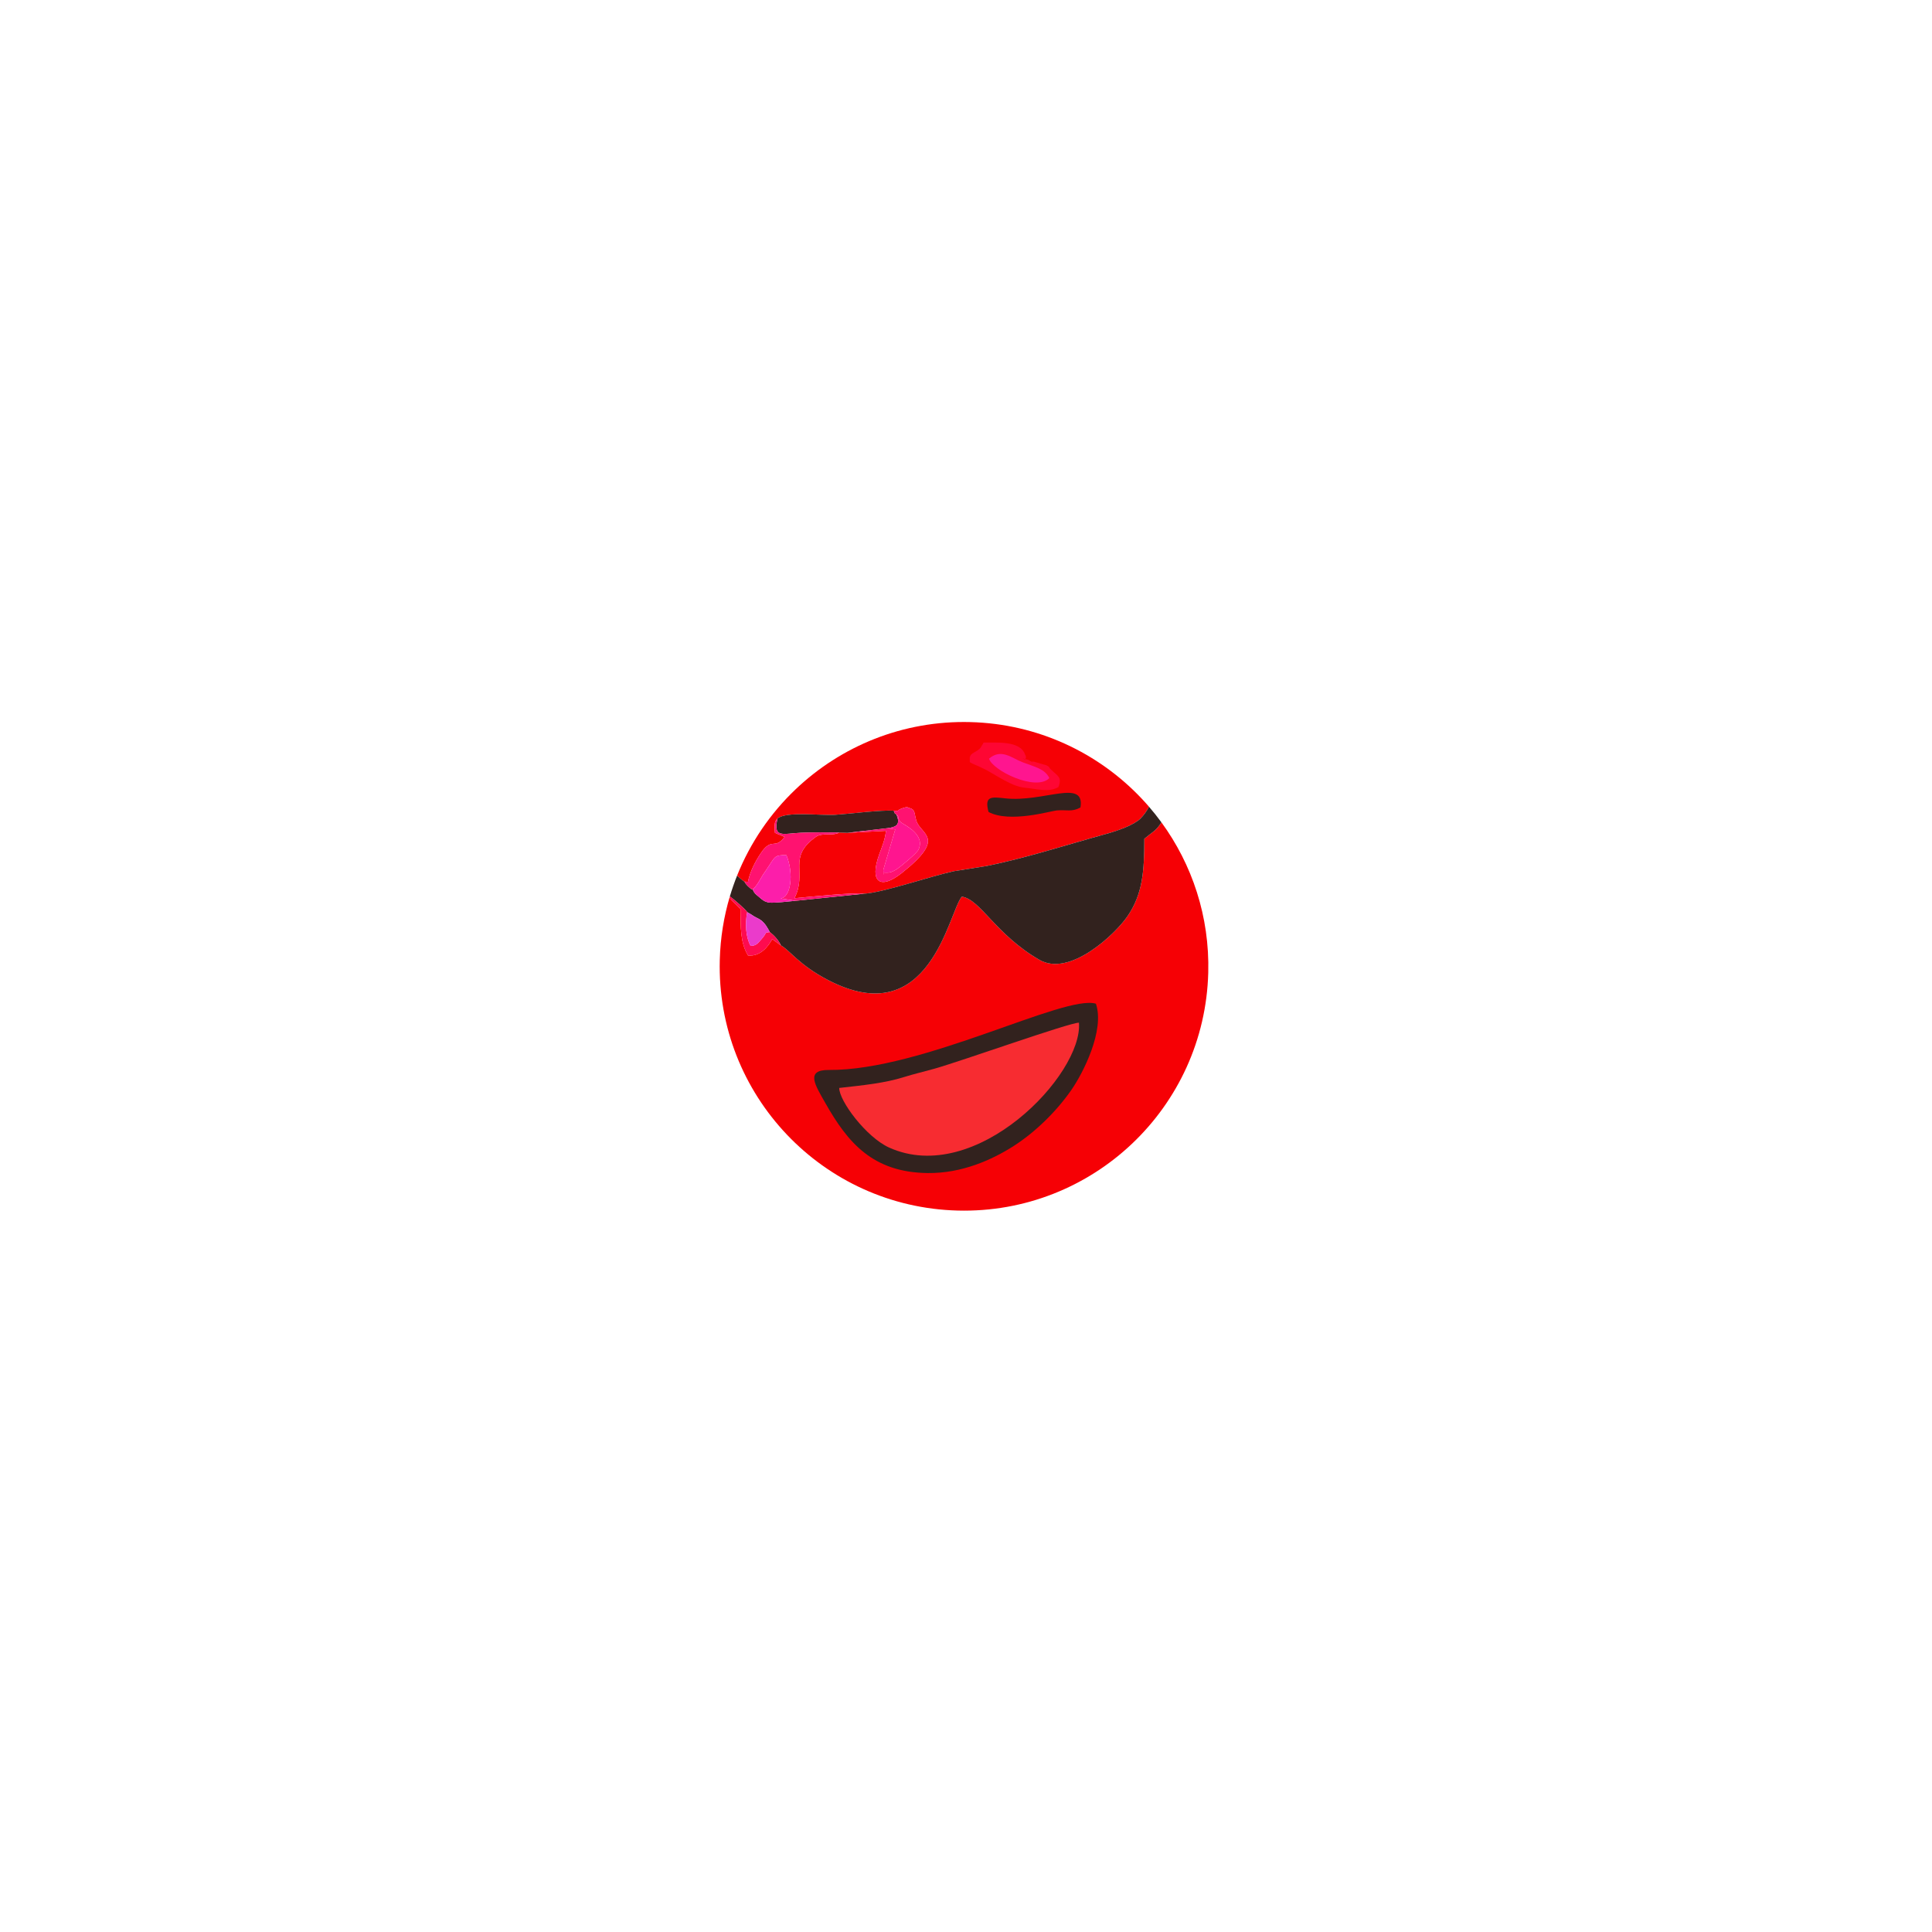
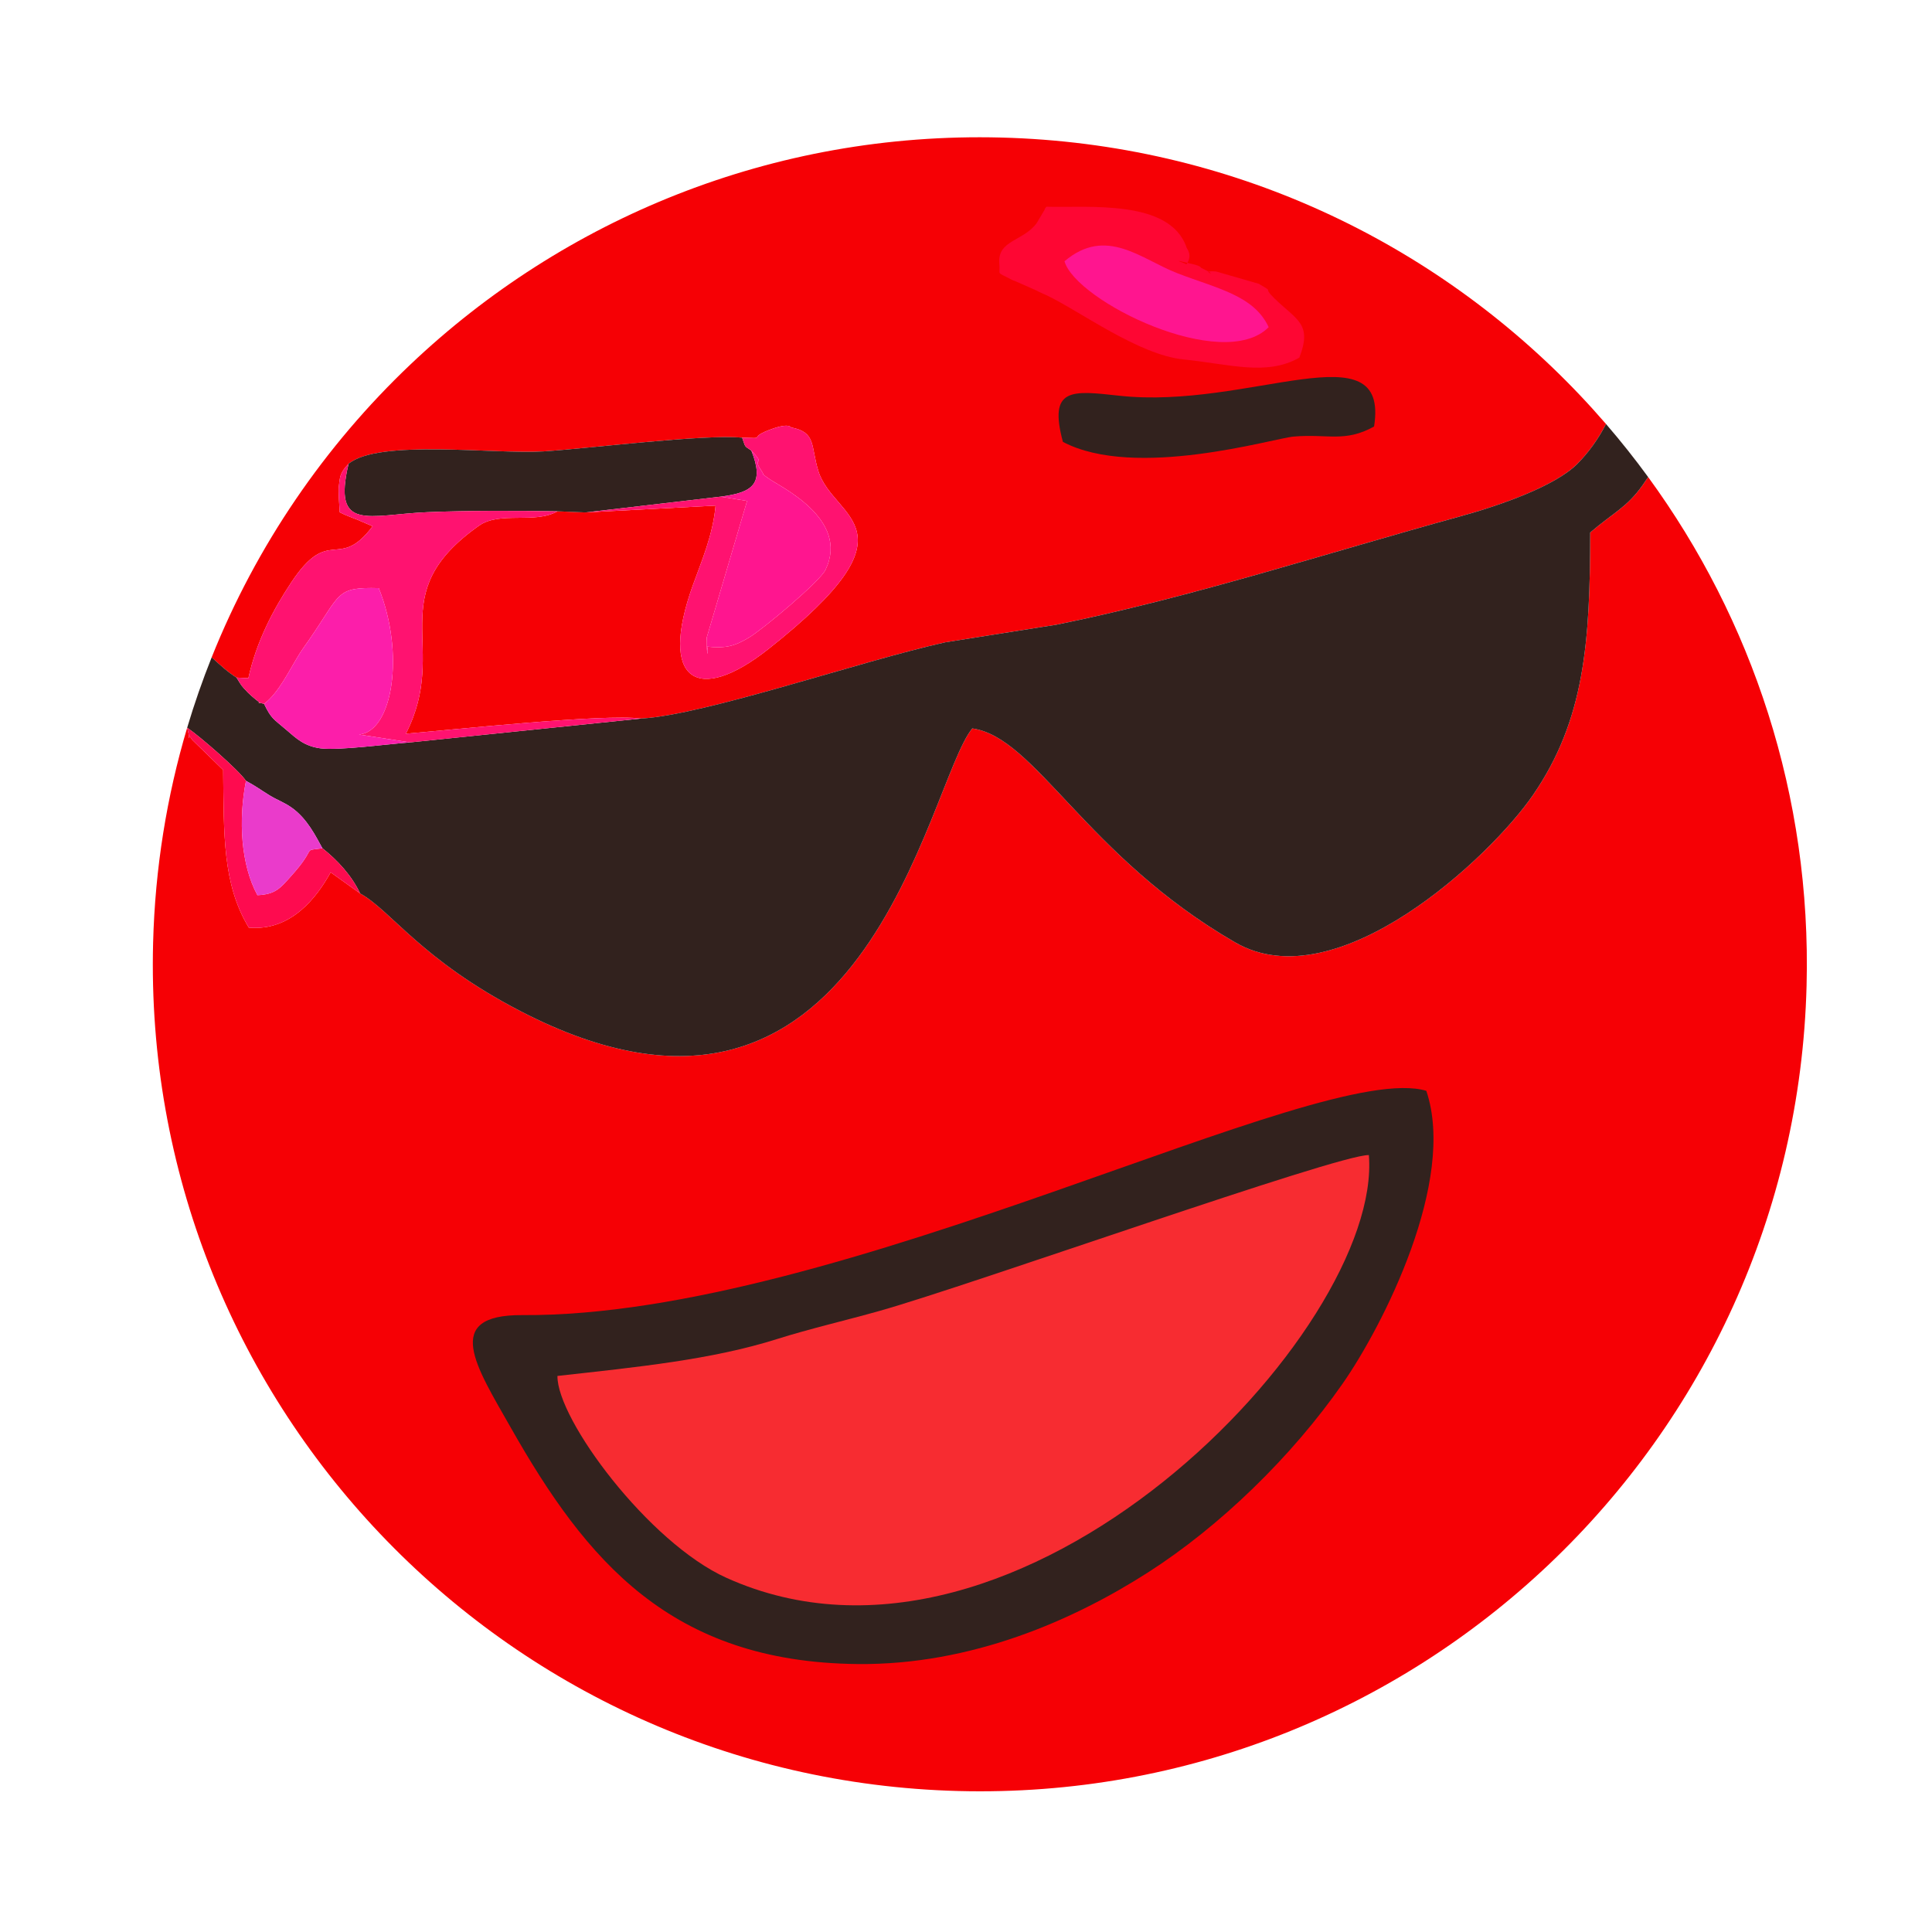
<svg xmlns="http://www.w3.org/2000/svg" xml:space="preserve" width="169.333mm" height="169.333mm" version="1.1" style="shape-rendering:geometricPrecision; text-rendering:geometricPrecision; image-rendering:optimizeQuality; fill-rule:evenodd; clip-rule:evenodd" viewBox="0 0 16933.32 16933.32">
  <defs>
    <style type="text/css">
   
    .fil9 {fill:none}
    .fil1 {fill:#32221E}
    .fil8 {fill:#EA3BCB}
    .fil0 {fill:#F60005}
    .fil2 {fill:#F72C31}
    .fil5 {fill:#FC1EAA}
    .fil3 {fill:#FE0633}
    .fil7 {fill:#FE0B4F}
    .fil4 {fill:#FF1270}
    .fil6 {fill:#FF158F}
   
  </style>
  </defs>
  <g id="Layer_x0020_1">
-     <g id="_1860114089808">
-       <path class="fil0" d="M6844.59 8286.07l-76.23 -54.67c-35.93,64.98 -102.25,152.76 -211.91,143.19 -68.84,-113.14 -64.37,-243.7 -66.48,-408.29l-79.91 -77.71c-21.37,-33.37 2.03,27.03 -13.32,-31.39 -52.65,176.9 -83.13,363.56 -88.14,556.88 -15.31,591.15 210.47,1132.58 587.73,1529.95 377.32,397.34 906.33,650.83 1497.49,666.14 591.16,15.31 1132.59,-210.46 1529.96,-587.73 397.33,-377.32 650.83,-906.33 666.14,-1497.49 12.72,-491.44 -141.19,-948.51 -410.21,-1317.02 -4.33,6.55 -9.15,13.62 -14.57,21.28 -40.99,57.92 -75.81,70.82 -135.51,122.38 -0.18,283.66 -14.24,485.11 -148.47,680.23 -109.34,158.92 -506.3,533.66 -770.65,381.09 -386.55,-223.11 -517.56,-531.7 -680.88,-554.06 -118.02,144.23 -279.06,1194.4 -1171.16,731.31 -256.11,-132.94 -334.37,-260.54 -413.88,-304.09z" />
-       <path class="fil0" d="M6460.25 7674.68c21,19.28 42.43,38.98 64.37,52.53l30.63 1.57c20.86,-95.39 64.49,-178.01 111.4,-248.54 99.25,-149.17 121.34,-26.98 210.31,-144.87l-39.2 -16.89c-19.95,-8.18 -27.15,-9.79 -45.86,-19.25 -0.9,-18.53 -4.61,-54.22 -1.88,-71.56 2.86,-18.18 0.68,-29.47 24.7,-53.98 77.25,-64.72 378.63,-24.22 504.99,-32.2 119.37,-7.56 412.98,-44.88 514.14,-35.53 66.02,2.18 13.62,1.97 67.67,-19.07 54.18,-21.09 57.87,-7.74 59.32,-7.46 65.52,12.85 50.06,47.71 70.42,113.25 39.24,126.37 270.39,144.52 -129.49,460.65 -183.74,145.25 -284.82,83.09 -195.69,-165.09 23.13,-64.38 51.66,-128.85 58.96,-206.35l-336.48 17.66 -72.95 -2.93c-58.66,33.55 -148.91,-0.99 -203.03,37.17 -255.65,180.24 -73.74,312.71 -189.46,538.68 128.65,-10.85 510.05,-51.77 609.39,-39.27 165.61,-9.43 566.4,-148.39 787.08,-197.36l288.5 -45.71c347.22,-70.25 698.68,-185.13 1045.13,-280.42 106.37,-29.25 247.23,-79.14 303.87,-136.7 28.23,-28.68 53.66,-63.66 73.52,-102.43 -22.21,-25.73 -45.03,-50.94 -68.43,-75.59 -377.31,-397.33 -906.33,-650.83 -1497.49,-666.14 -591.15,-15.31 -1132.58,210.47 -1529.95,587.74 -221.79,210.62 -398.74,468.51 -514.49,758.09z" />
-       <path class="fil1" d="M7572.51 7833.2l-598.39 61.78c-54.58,3.98 -186.65,21.69 -232.63,15.34 -41.41,-5.72 -61.56,-25.12 -87.53,-47.44 -34.49,-29.65 -38.67,-28.15 -57.98,-67.56 -33.34,-10.16 6.16,8.49 -21.69,-11.4 -3.74,-2.66 -17.91,-15.54 -19.8,-17.54 -19.97,-20.95 -15.8,-16.86 -29.87,-39.17 -21.94,-13.55 -43.37,-33.25 -64.37,-52.53 -23.77,59.48 -44.97,120.27 -63.44,182.29 31.69,21.17 133.79,110.03 152.25,137.56 28.08,15.24 34.95,21.47 60.6,37.28 20.49,12.62 38.31,18.2 58.39,32.56 40.18,28.76 61.76,73.86 78.98,104.76 38.57,30.17 76.24,71.16 97.56,116.94 79.51,43.55 157.77,171.15 413.88,304.09 892.1,463.09 1053.14,-587.08 1171.16,-731.31 163.32,22.36 294.33,330.95 680.88,554.06 264.35,152.57 661.31,-222.17 770.65,-381.09 134.23,-195.12 148.29,-396.57 148.47,-680.23 59.7,-51.56 94.52,-64.46 135.51,-122.38 5.42,-7.66 10.24,-14.73 14.57,-21.28 -34.51,-47.28 -70.91,-93.1 -109.1,-137.35 -19.86,38.77 -45.29,73.75 -73.52,102.43 -56.64,57.56 -197.5,107.45 -303.87,136.7 -346.45,95.29 -697.91,210.17 -1045.13,280.42l-288.5 45.71c-220.68,48.97 -621.47,187.93 -787.08,197.36z" />
-       <path class="fil1" d="M9605.3 8797.16c-277.72,-83.35 -1515.89,586.3 -2340.65,580.74 -209.51,-1.4 -119.22,133.87 -30.08,291.08 195.42,344.61 413.85,606.99 896.88,612.39 296.86,3.32 561.34,-114.39 752.93,-237.02 185.91,-118.98 372.04,-299.09 505,-490.14 103.02,-148.06 294.85,-523.16 215.92,-757.05z" />
-       <path class="fil2" d="M7355.54 9535.41c-1.37,111.97 235.67,431.68 437.59,522.73 761.78,343.43 1700.27,-642.37 1663.41,-1094.64 -80.52,-1.71 -1027.1,335.86 -1266.94,403.5 -85.48,24.1 -182.45,46.65 -264.22,72.51 -170.92,54.07 -362.93,72.9 -569.84,95.9z" />
-       <path class="fil3" d="M9276.58 6898.67c33.78,-87.48 -6.13,-96.77 -63.74,-152.58 -35.79,-34.68 3.55,-12.27 -41.35,-38.57l-110.08 -31.76c-51.53,-4.73 20.11,19.13 -39.39,-9.73 -1.56,-0.75 0.55,-4.05 -20.6,-9.24 -74.19,-18.15 -15.36,-1.7 -17.5,0.67 17.01,-23.43 2.06,-39.61 0.66,-43.74 -42.93,-126.54 -256.65,-102.39 -362.99,-105.7 -1.8,2.56 -4.06,3.88 -4.77,8.09l-20.59 34.56c-34.97,47.36 -102.04,43.61 -96.46,104.48 3.03,33.1 -10.95,18.88 33.32,42.54 1.84,1 5.69,2.02 7.56,2.84l52.87 23.34c2.8,1.38 6.25,3.16 9.15,4.55 2.94,1.42 6.44,3.02 9.43,4.43 2.98,1.41 6.55,2.78 9.51,4.17 86.22,40.84 238.36,154.59 355.13,166.38 119.09,12.03 215.25,43.67 299.84,-4.73z" />
-       <path class="fil1" d="M6814.72 7173.69c-42.55,177.98 52.2,131.47 203.62,125.23 108.46,-4.48 228.01,-3.92 337.27,-2.3l72.95 2.93 349.38 -40.85c83.42,-10.53 114.23,-32.99 79.73,-119.33 -20.32,-13.49 -14.3,-7.84 -23.82,-33.41 -101.16,-9.35 -394.77,27.97 -514.14,35.53 -126.36,7.98 -427.74,-32.52 -504.99,32.2z" />
-       <path class="fil4" d="M6524.62 7727.21c14.07,22.31 9.9,18.22 29.87,39.17 1.89,2 16.06,14.88 19.8,17.54 27.85,19.89 -11.65,1.24 21.69,11.4 38.46,-29.46 65.16,-87.3 91.51,-129.47 6.98,-11.19 20.19,-29.53 27.05,-39.51 81.14,-117.74 66.97,-133.67 178.35,-130.79 67.73,167.34 36.87,371.5 -51.18,379.07l132.41 20.36 598.39 -61.78c-99.34,-12.5 -480.74,28.42 -609.39,39.27 115.72,-225.97 -66.19,-358.44 189.46,-538.68 54.12,-38.16 144.37,-3.62 203.03,-37.17 -109.26,-1.62 -228.81,-2.18 -337.27,2.3 -151.42,6.24 -246.17,52.75 -203.62,-125.23 -24.02,24.51 -21.84,35.8 -24.7,53.98 -2.73,17.34 0.98,53.03 1.88,71.56 18.71,9.46 25.91,11.07 45.86,19.25l39.2 16.89c-88.97,117.89 -111.06,-4.3 -210.31,144.87 -46.91,70.53 -90.54,153.15 -111.4,248.54l-30.63 -1.57z" />
-       <path class="fil1" d="M8664.36 7116.86c187.16,98.7 545.66,-9.36 597.65,-13.77 88.8,-7.53 131.97,15.99 208,-25.98 40.89,-256.37 -323.04,-42.58 -660.2,-79.8 -122.26,-13.48 -183.53,-21.99 -145.45,119.55z" />
-       <path class="fil4" d="M7833.85 7105.96c9.52,25.57 3.5,19.92 23.82,33.41 40.74,43.01 0,13.15 24.79,50.17 14.93,22.29 -5.69,2.65 20.61,22.58 25.02,18.96 210.73,103.25 146.46,236.21 -14.59,30.18 -162.06,154.01 -199.11,175.88 -36.69,21.67 -59.54,28.04 -109.41,22.54 6.86,-5.37 1.76,53.44 1.27,-15.51 -0.01,-1.48 -0.33,-5.5 -0.35,-7.21l104.63 -354.25 -68.62 -11.08 -349.38 40.85 336.48 -17.66c-7.3,77.5 -35.83,141.97 -58.96,206.35 -89.13,248.18 11.95,310.34 195.69,165.09 399.88,-316.13 168.73,-334.28 129.49,-460.65 -20.36,-65.54 -4.9,-100.4 -70.42,-113.25 -1.45,-0.28 -5.14,-13.63 -59.32,7.46 -54.05,21.04 -1.65,21.25 -67.67,19.07z" />
-       <path class="fil5" d="M6595.98 7795.32c19.31,39.41 23.49,37.91 57.98,67.56 25.97,22.32 46.12,41.72 87.53,47.44 45.98,6.35 178.05,-11.36 232.63,-15.34l-132.41 -20.36c88.05,-7.57 118.91,-211.73 51.18,-379.07 -111.38,-2.88 -97.21,13.05 -178.35,130.79 -6.86,9.98 -20.07,28.32 -27.05,39.51 -26.35,42.17 -53.05,100.01 -91.51,129.47z" />
-       <path class="fil6" d="M7777.94 7258.7l68.62 11.08 -104.63 354.25c0.02,1.71 0.34,5.73 0.35,7.21 0.49,68.95 5.59,10.14 -1.27,15.51 49.87,5.5 72.72,-0.87 109.41,-22.54 37.05,-21.87 184.52,-145.7 199.11,-175.88 64.27,-132.96 -121.44,-217.25 -146.46,-236.21 -26.3,-19.93 -5.68,-0.29 -20.61,-22.58 -24.79,-37.02 15.95,-7.16 -24.79,-50.17 34.5,86.34 3.69,108.8 -79.73,119.33z" />
-       <path class="fil6" d="M8668.42 6649.21c29.56,103.49 410.12,290.04 528.71,170.67 -38.13,-82.39 -133.5,-99.98 -236.95,-139.91 -92.82,-35.84 -183.57,-122.53 -291.76,-30.76z" />
-       <path class="fil7" d="M6844.59 8286.07c-21.32,-45.78 -58.99,-86.77 -97.56,-116.94 -56.49,7.81 -9.39,-7.03 -82.87,73.97 -25.55,28.18 -38.19,45.6 -85.5,47.45 -42.77,-78.73 -49.54,-194.29 -29.6,-296.02 -18.46,-27.53 -120.56,-116.39 -152.25,-137.56l-0.07 0.23c15.35,58.42 -8.05,-1.98 13.32,31.39l79.91 77.71c2.11,164.59 -2.36,295.15 66.48,408.29 109.66,9.57 175.98,-78.21 211.91,-143.19l76.23 54.67z" />
-       <path class="fil8" d="M6747.03 8169.13c-17.22,-30.9 -38.8,-76 -78.98,-104.76 -20.08,-14.36 -37.9,-19.94 -58.39,-32.56 -25.65,-15.81 -32.52,-22.04 -60.6,-37.28 -19.94,101.73 -13.17,217.29 29.6,296.02 47.31,-1.85 59.95,-19.27 85.5,-47.45 73.48,-81 26.38,-66.16 82.87,-73.97z" />
+     <g id="_1860413334224">
+       <path class="fil0" d="M3156.23 7830.67l-258.05 -185.04c-121.64,219.95 -346.11,517.1 -717.32,484.69 -233.02,-382.98 -217.87,-824.93 -225.01,-1382.05l-270.49 -263.05c-72.35,-112.95 6.84,91.51 -45.09,-106.24 -178.24,598.79 -281.42,1230.63 -298.37,1885 -51.82,2001.05 712.42,3833.77 1989.47,5178.86 1277.19,1344.95 3067.9,2203.03 5068.95,2254.85 2001.05,51.82 3833.77,-712.42 5178.86,-1989.46 1344.96,-1277.2 2203.03,-3067.9 2254.85,-5068.95 43.08,-1663.51 -477.9,-3210.68 -1388.54,-4458.07 -14.66,22.18 -30.96,46.11 -49.33,72.04 -138.74,196.05 -256.6,239.7 -458.69,414.25 -0.61,960.16 -48.18,1642.07 -502.55,2302.54 -370.12,537.96 -1713.82,1806.44 -2608.62,1289.97 -1308.47,-755.21 -1751.95,-1799.78 -2304.76,-1875.47 -399.51,488.23 -944.63,4043.03 -3964.35,2475.47 -866.93,-449.98 -1131.85,-881.91 -1400.96,-1029.34z" />
+       <path class="fil0" d="M1855.24 5761.15c71.07,65.24 143.63,131.93 217.88,177.82l103.68 5.3c70.63,-322.9 218.3,-602.56 377.1,-841.29 335.95,-504.94 410.74,-91.34 711.87,-490.4l-132.68 -57.16c-67.53,-27.7 -91.9,-33.14 -155.24,-65.16 -3.04,-62.72 -15.59,-183.54 -6.35,-242.25 9.67,-61.52 2.29,-99.73 83.62,-182.69 261.46,-219.08 1281.64,-81.99 1709.34,-109.02 404.08,-25.57 1397.94,-151.92 1740.37,-120.25 223.47,7.36 46.09,6.67 229.06,-64.56 183.41,-71.4 195.89,-26.21 200.79,-25.24 221.77,43.5 169.45,161.49 238.37,383.32 132.85,427.76 915.26,489.22 -438.32,1559.29 -621.94,491.68 -964.11,281.29 -662.4,-558.81 78.29,-217.93 174.87,-436.15 199.56,-698.5l-1138.97 59.77 -246.9 -9.89c-198.59,113.57 -504.08,-3.37 -687.27,125.81 -865.38,610.12 -249.59,1058.52 -641.33,1823.43 435.5,-36.73 1726.51,-175.24 2062.77,-132.95 560.59,-31.9 1917.27,-502.3 2664.26,-668.05l976.55 -154.73c1175.33,-237.8 2365.01,-626.67 3537.73,-949.2 360.07,-99.03 836.86,-267.9 1028.6,-462.72 95.54,-97.08 181.64,-215.52 248.88,-346.74 -75.2,-87.1 -152.44,-172.42 -231.64,-255.87 -1277.19,-1344.95 -3067.9,-2203.03 -5068.95,-2254.85 -2001.05,-51.82 -3833.77,712.42 -5178.87,1989.47 -750.75,712.93 -1349.71,1585.91 -1741.51,2566.12z" />
+       <path class="fil1" d="M5620.19 6297.72l-2025.53 209.13c-184.74,13.47 -631.81,73.43 -787.43,51.94 -140.19,-19.38 -208.39,-85.05 -296.29,-160.61 -116.75,-100.34 -130.9,-95.28 -196.25,-228.66 -112.86,-34.41 20.83,28.73 -73.43,-38.6 -12.68,-9.02 -60.61,-52.62 -67.03,-59.37 -67.6,-70.93 -53.47,-57.07 -101.11,-132.58 -74.25,-45.89 -146.81,-112.58 -217.88,-177.82 -80.46,201.34 -152.23,407.11 -214.75,617.05 107.27,71.64 452.87,372.44 515.38,465.63 95.04,51.58 118.28,72.68 205.11,126.18 69.36,42.72 129.68,61.6 197.66,110.24 135.99,97.33 209.05,250.01 267.33,354.6 130.56,102.12 258.07,240.87 330.26,395.82 269.11,147.43 534.03,579.36 1400.96,1029.34 3019.72,1567.56 3564.84,-1987.24 3964.35,-2475.47 552.81,75.69 996.29,1120.26 2304.76,1875.47 894.8,516.47 2238.5,-752.01 2608.62,-1289.97 454.37,-660.47 501.94,-1342.38 502.55,-2302.54 202.09,-174.55 319.95,-218.2 458.69,-414.25 18.37,-25.93 34.67,-49.86 49.33,-72.04 -116.81,-160.04 -240.02,-315.15 -369.28,-464.93 -67.24,131.22 -153.34,249.66 -248.88,346.74 -191.74,194.82 -668.53,363.69 -1028.6,462.72 -1172.72,322.53 -2362.4,711.4 -3537.73,949.2l-976.55 154.73c-746.99,165.75 -2103.67,636.15 -2664.26,668.05z" />
+       <path class="fil1" d="M12501.15 9560.69c-940.07,-282.11 -5131.25,1984.61 -7923.05,1965.8 -709.2,-4.75 -403.55,453.14 -101.81,985.3 661.47,1166.51 1400.88,2054.64 3035.91,2072.94 1004.87,11.21 1900.12,-387.21 2548.65,-802.32 629.28,-402.75 1259.35,-1012.43 1709.4,-1659.1 348.73,-501.21 998.05,-1770.9 730.9,-2562.62z" />
+       <path class="fil2" d="M4885.76 12059.65c-4.63,379.04 797.74,1461.25 1481.23,1769.43 2578.61,1162.51 5755.37,-2174.41 5630.6,-3705.31 -272.55,-5.8 -3476.71,1136.86 -4288.57,1365.82 -289.33,81.57 -617.58,157.91 -894.35,245.46 -578.56,183.02 -1228.51,246.77 -1928.91,324.6z" />
+       <path class="fil3" d="M11388.43 3134.37c114.34,-296.12 -20.76,-327.54 -215.76,-516.49 -121.16,-117.39 12,-41.52 -139.97,-130.53l-372.62 -107.51c-174.41,-16.03 68.06,64.73 -133.33,-32.96 -5.27,-2.53 1.87,-13.68 -69.74,-31.25 -251.11,-61.45 -51.98,-5.78 -59.24,2.26 57.59,-79.32 6.97,-134.07 2.26,-148.07 -145.34,-428.32 -868.76,-346.59 -1228.74,-357.78 -6.09,8.68 -13.72,13.11 -16.13,27.4l-69.7 116.96c-118.38,160.31 -345.41,147.63 -326.52,353.65 10.27,112.07 -37.05,63.94 112.79,144.02 6.24,3.37 19.27,6.83 25.58,9.61l178.97 79.01c9.5,4.67 21.15,10.69 30.97,15.38 9.96,4.8 21.8,10.24 31.94,14.99 10.08,4.78 22.18,9.44 32.2,14.13 291.82,138.25 806.81,523.28 1202.08,563.2 403.12,40.73 728.61,147.81 1014.96,-16.02z" />
+       <path class="fil1" d="M3055.12 4065.32c-144.05,602.45 176.69,445.02 689.22,423.89 367.16,-15.18 771.81,-13.28 1141.68,-7.78l246.9 9.89 1182.67 -138.25c282.36,-35.66 386.66,-111.67 269.86,-403.95 -68.79,-45.66 -48.41,-26.53 -80.62,-113.07 -342.43,-31.67 -1336.29,94.68 -1740.37,120.25 -427.7,27.03 -1447.88,-110.06 -1709.34,109.02z" />
+       <path class="fil4" d="M2073.12 5938.97c47.64,75.51 33.51,61.65 101.11,132.58 6.42,6.75 54.35,50.35 67.03,59.37 94.26,67.33 -39.43,4.19 73.43,38.6 130.19,-99.74 220.56,-295.52 309.76,-438.28 23.6,-37.87 68.33,-99.94 91.56,-133.71 274.65,-398.55 226.66,-452.5 603.71,-442.74 229.25,566.46 124.8,1257.54 -173.25,1283.14l448.19 68.92 2025.53 -209.13c-336.26,-42.29 -1627.27,96.22 -2062.77,132.95 391.74,-764.91 -224.05,-1213.31 641.33,-1823.43 183.19,-129.18 488.68,-12.24 687.27,-125.81 -369.87,-5.5 -774.52,-7.4 -1141.68,7.78 -512.53,21.13 -833.27,178.56 -689.22,-423.89 -81.33,82.96 -73.95,121.17 -83.62,182.69 -9.24,58.71 3.31,179.53 6.35,242.25 63.34,32.02 87.71,37.46 155.24,65.16l132.68 57.16c-301.13,399.06 -375.92,-14.54 -711.87,490.4 -158.8,238.73 -306.47,518.39 -377.1,841.29l-103.68 -5.3z" />
+       <path class="fil1" d="M9316.07 3872.93c633.53,334.12 1847.04,-31.66 2023.04,-46.61 300.59,-25.48 446.71,54.13 704.08,-87.94 138.41,-867.8 -1093.49,-144.11 -2234.77,-270.11 -413.84,-45.64 -621.25,-74.45 -492.35,404.66z" />
+       <path class="fil4" d="M6504.83 3836.05c32.21,86.54 11.83,67.41 80.62,113.07 137.91,145.6 0.01,44.54 83.93,169.83 50.52,75.47 -19.27,8.98 69.77,76.44 84.69,64.17 713.3,349.5 495.74,799.56 -49.38,102.15 -548.55,521.33 -673.96,595.36 -124.22,73.34 -201.54,94.92 -370.35,76.3 23.21,-18.18 5.93,180.87 4.28,-52.51 -0.02,-5.02 -1.12,-18.6 -1.18,-24.41l354.19 -1199.12 -232.28 -37.5 -1182.67 138.25 1138.97 -59.77c-24.69,262.35 -121.27,480.57 -199.56,698.5 -301.71,840.1 40.46,1050.49 662.4,558.81 1353.58,-1070.07 571.17,-1131.53 438.32,-1559.29 -68.92,-221.83 -16.6,-339.82 -238.37,-383.32 -4.9,-0.97 -17.38,-46.16 -200.79,25.24 -182.97,71.23 -5.59,71.92 -229.06,64.56z" />
+       <path class="fil5" d="M2314.69 6169.52c65.35,133.38 79.5,128.32 196.25,228.66 87.9,75.56 156.1,141.23 296.29,160.61 155.62,21.49 602.69,-38.47 787.43,-51.94l-448.19 -68.92c298.05,-25.6 402.5,-716.68 173.25,-1283.14 -377.05,-9.76 -329.06,44.19 -603.71,442.74 -23.23,33.77 -67.96,95.84 -91.56,133.71 -89.2,142.76 -179.57,338.54 -309.76,438.28z" />
+       <path class="fil6" d="M6315.59 4353.07l232.28 37.5 -354.19 1199.12c0.06,5.81 1.16,19.39 1.18,24.41 1.65,233.38 18.93,34.33 -4.28,52.51 168.81,18.62 246.13,-2.96 370.35,-76.3 125.41,-74.03 624.58,-493.21 673.96,-595.36 217.56,-450.06 -411.05,-735.39 -495.74,-799.56 -89.04,-67.46 -19.25,-0.97 -69.77,-76.44 -83.92,-125.29 53.98,-24.23 -83.93,-169.83 116.8,292.28 12.5,368.29 -269.86,403.95z" />
+       <path class="fil6" d="M9329.84 2289.97c100.04,350.3 1388.22,981.76 1789.65,577.68 -129.06,-278.86 -451.9,-338.41 -802.06,-473.57 -314.18,-121.31 -621.38,-414.76 -987.59,-104.11z" />
+       <path class="fil7" d="M3156.23 7830.67c-72.19,-154.95 -199.7,-293.7 -330.26,-395.82 -191.22,26.42 -31.77,-23.8 -280.52,250.39 -86.46,95.36 -129.26,154.34 -289.39,160.6 -144.78,-266.51 -167.71,-657.66 -100.19,-1002.01 -62.51,-93.19 -408.11,-393.99 -515.38,-465.63l-0.22 0.78c51.93,197.75 -27.26,-6.71 45.09,106.24l270.49 263.05c7.14,557.12 -8.01,999.07 225.01,1382.05 371.21,32.41 595.68,-264.74 717.32,-484.69l258.05 185.04z" />
+       <path class="fil8" d="M2825.97 7434.85c-58.28,-104.59 -131.34,-257.27 -267.33,-354.6 -67.98,-48.64 -128.3,-67.52 -197.66,-110.24 -86.83,-53.5 -110.07,-74.6 -205.11,-126.18 -67.52,344.35 -44.59,735.5 100.19,1002.01 160.13,-6.26 202.93,-65.24 289.39,-160.6 248.75,-274.19 89.3,-223.97 280.52,-250.39z" />
    </g>
-     <rect class="fil9" x="5393.6" y="5794.92" width="5949.1" height="5370.1" />
+     <rect class="fil9" x="306.64" y="373.37" width="16123" height="16154.72" />
  </g>
</svg>
